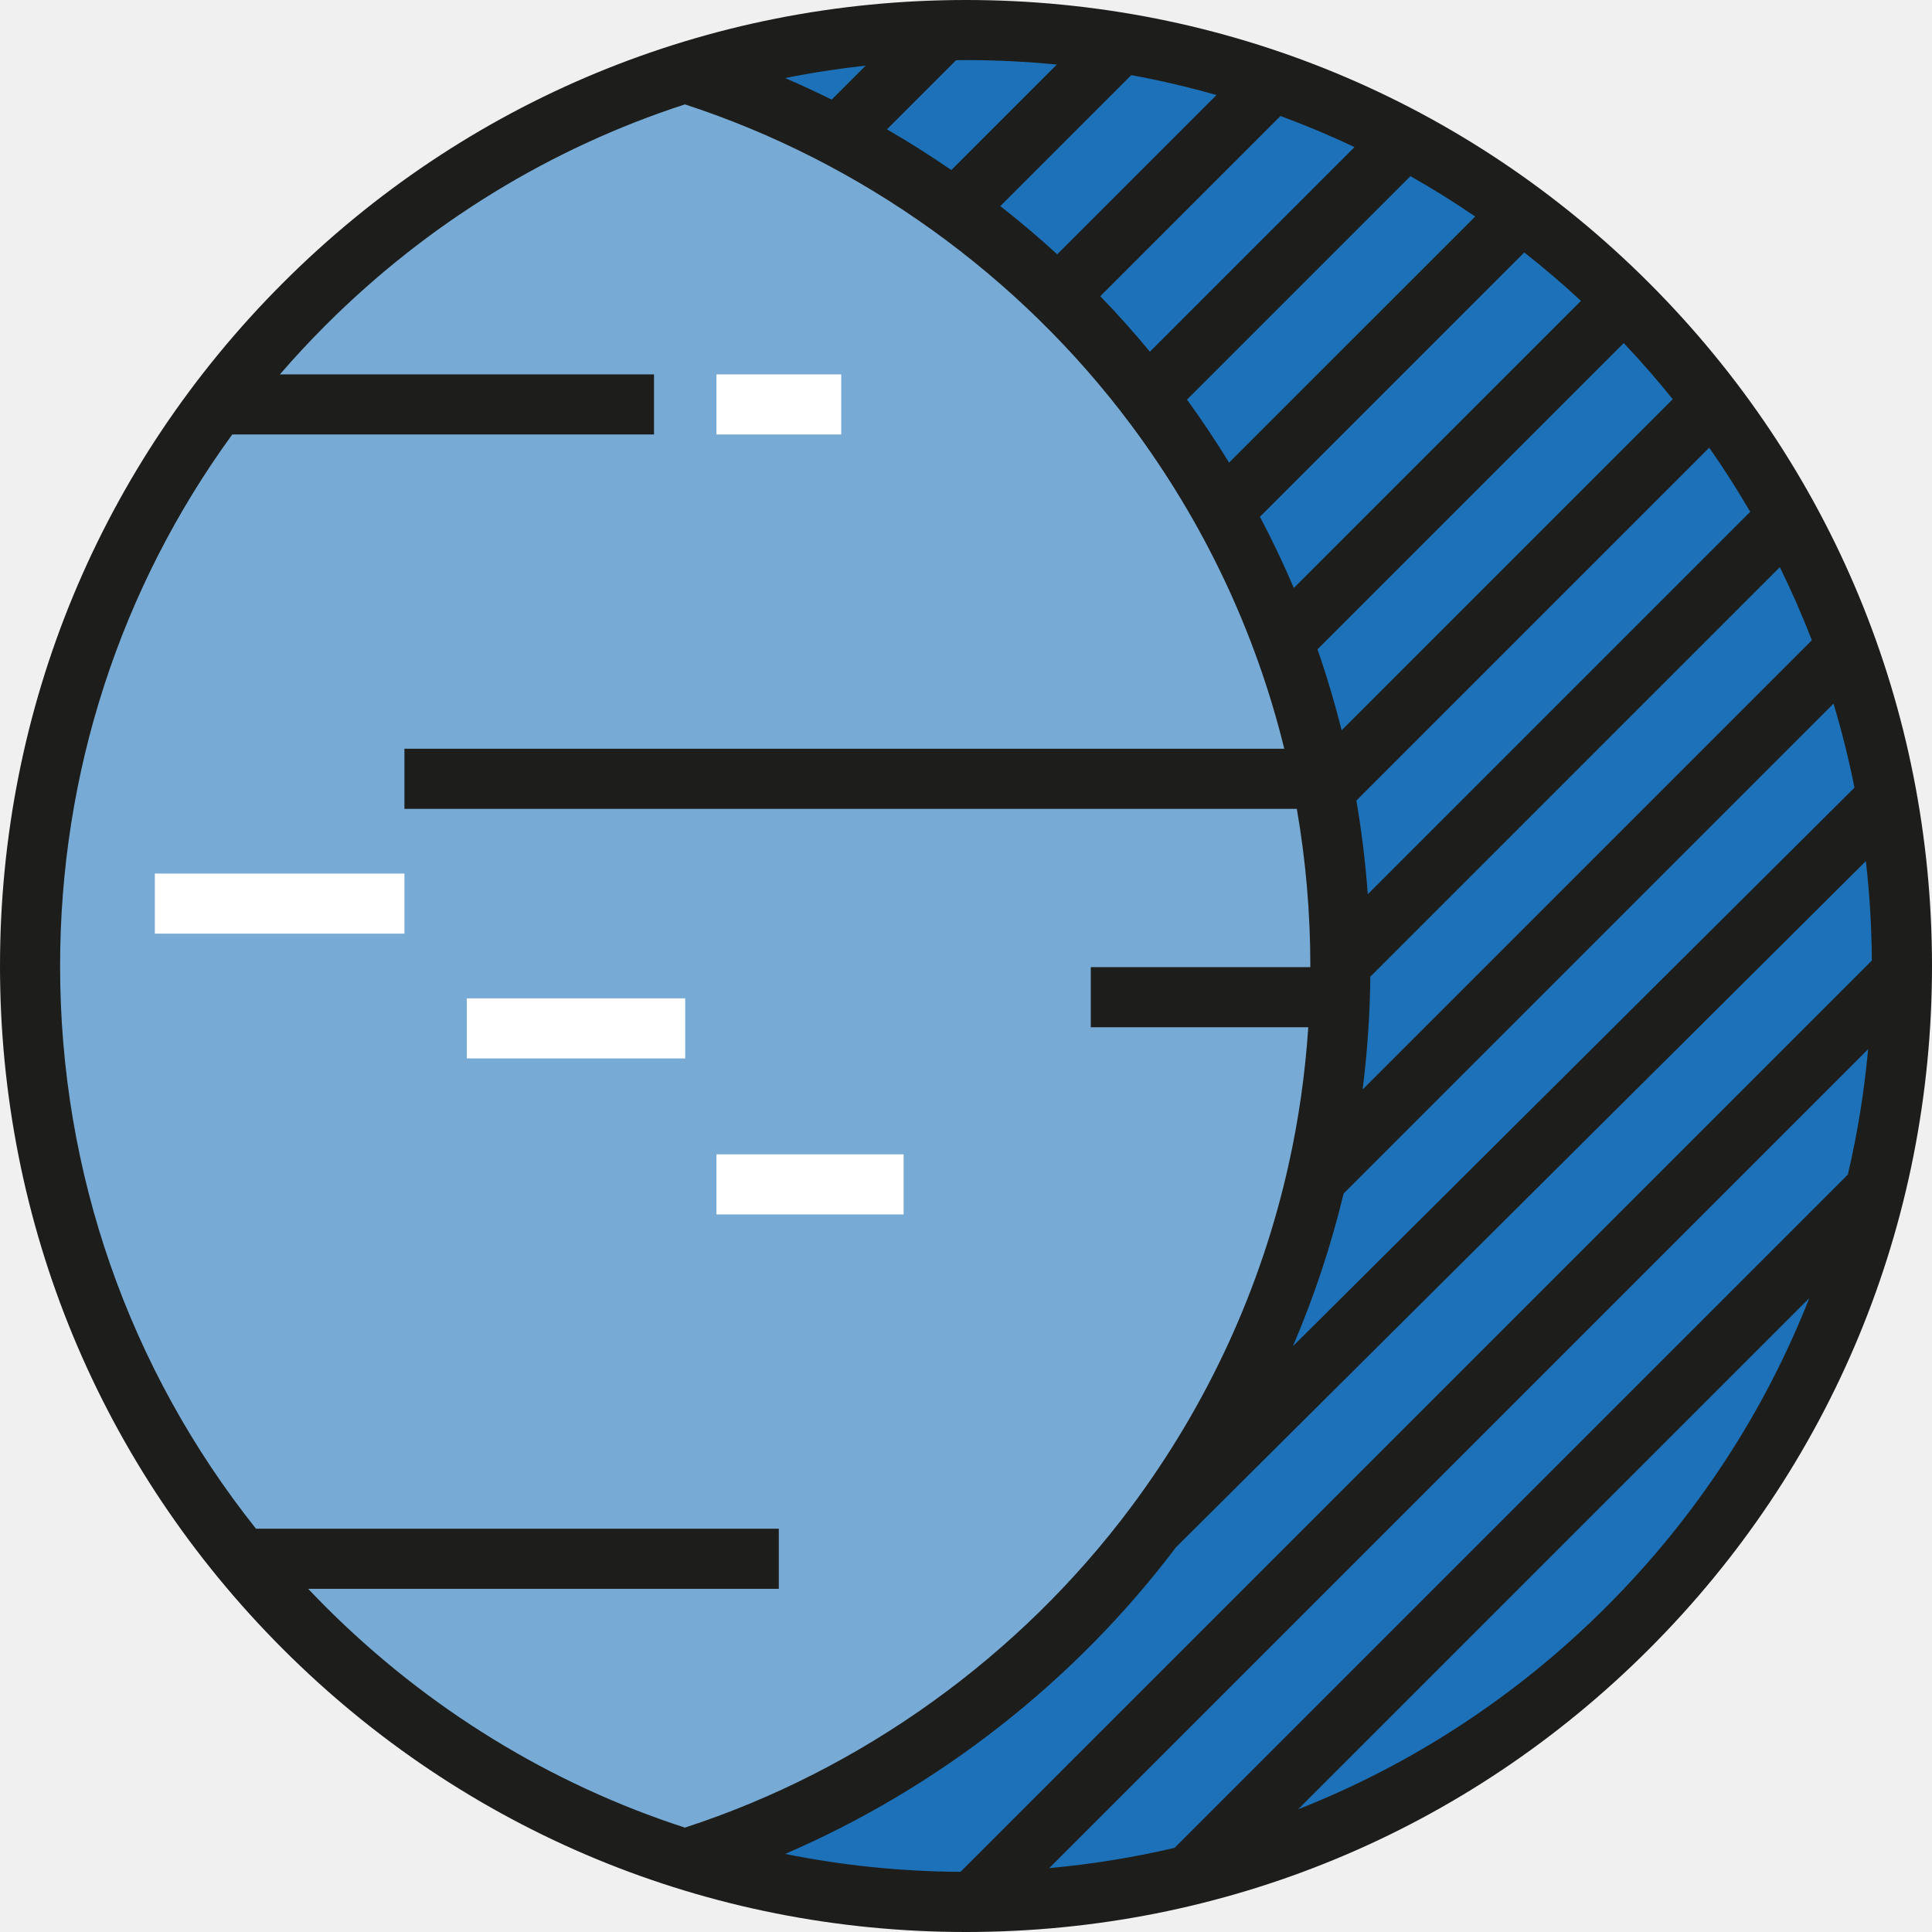
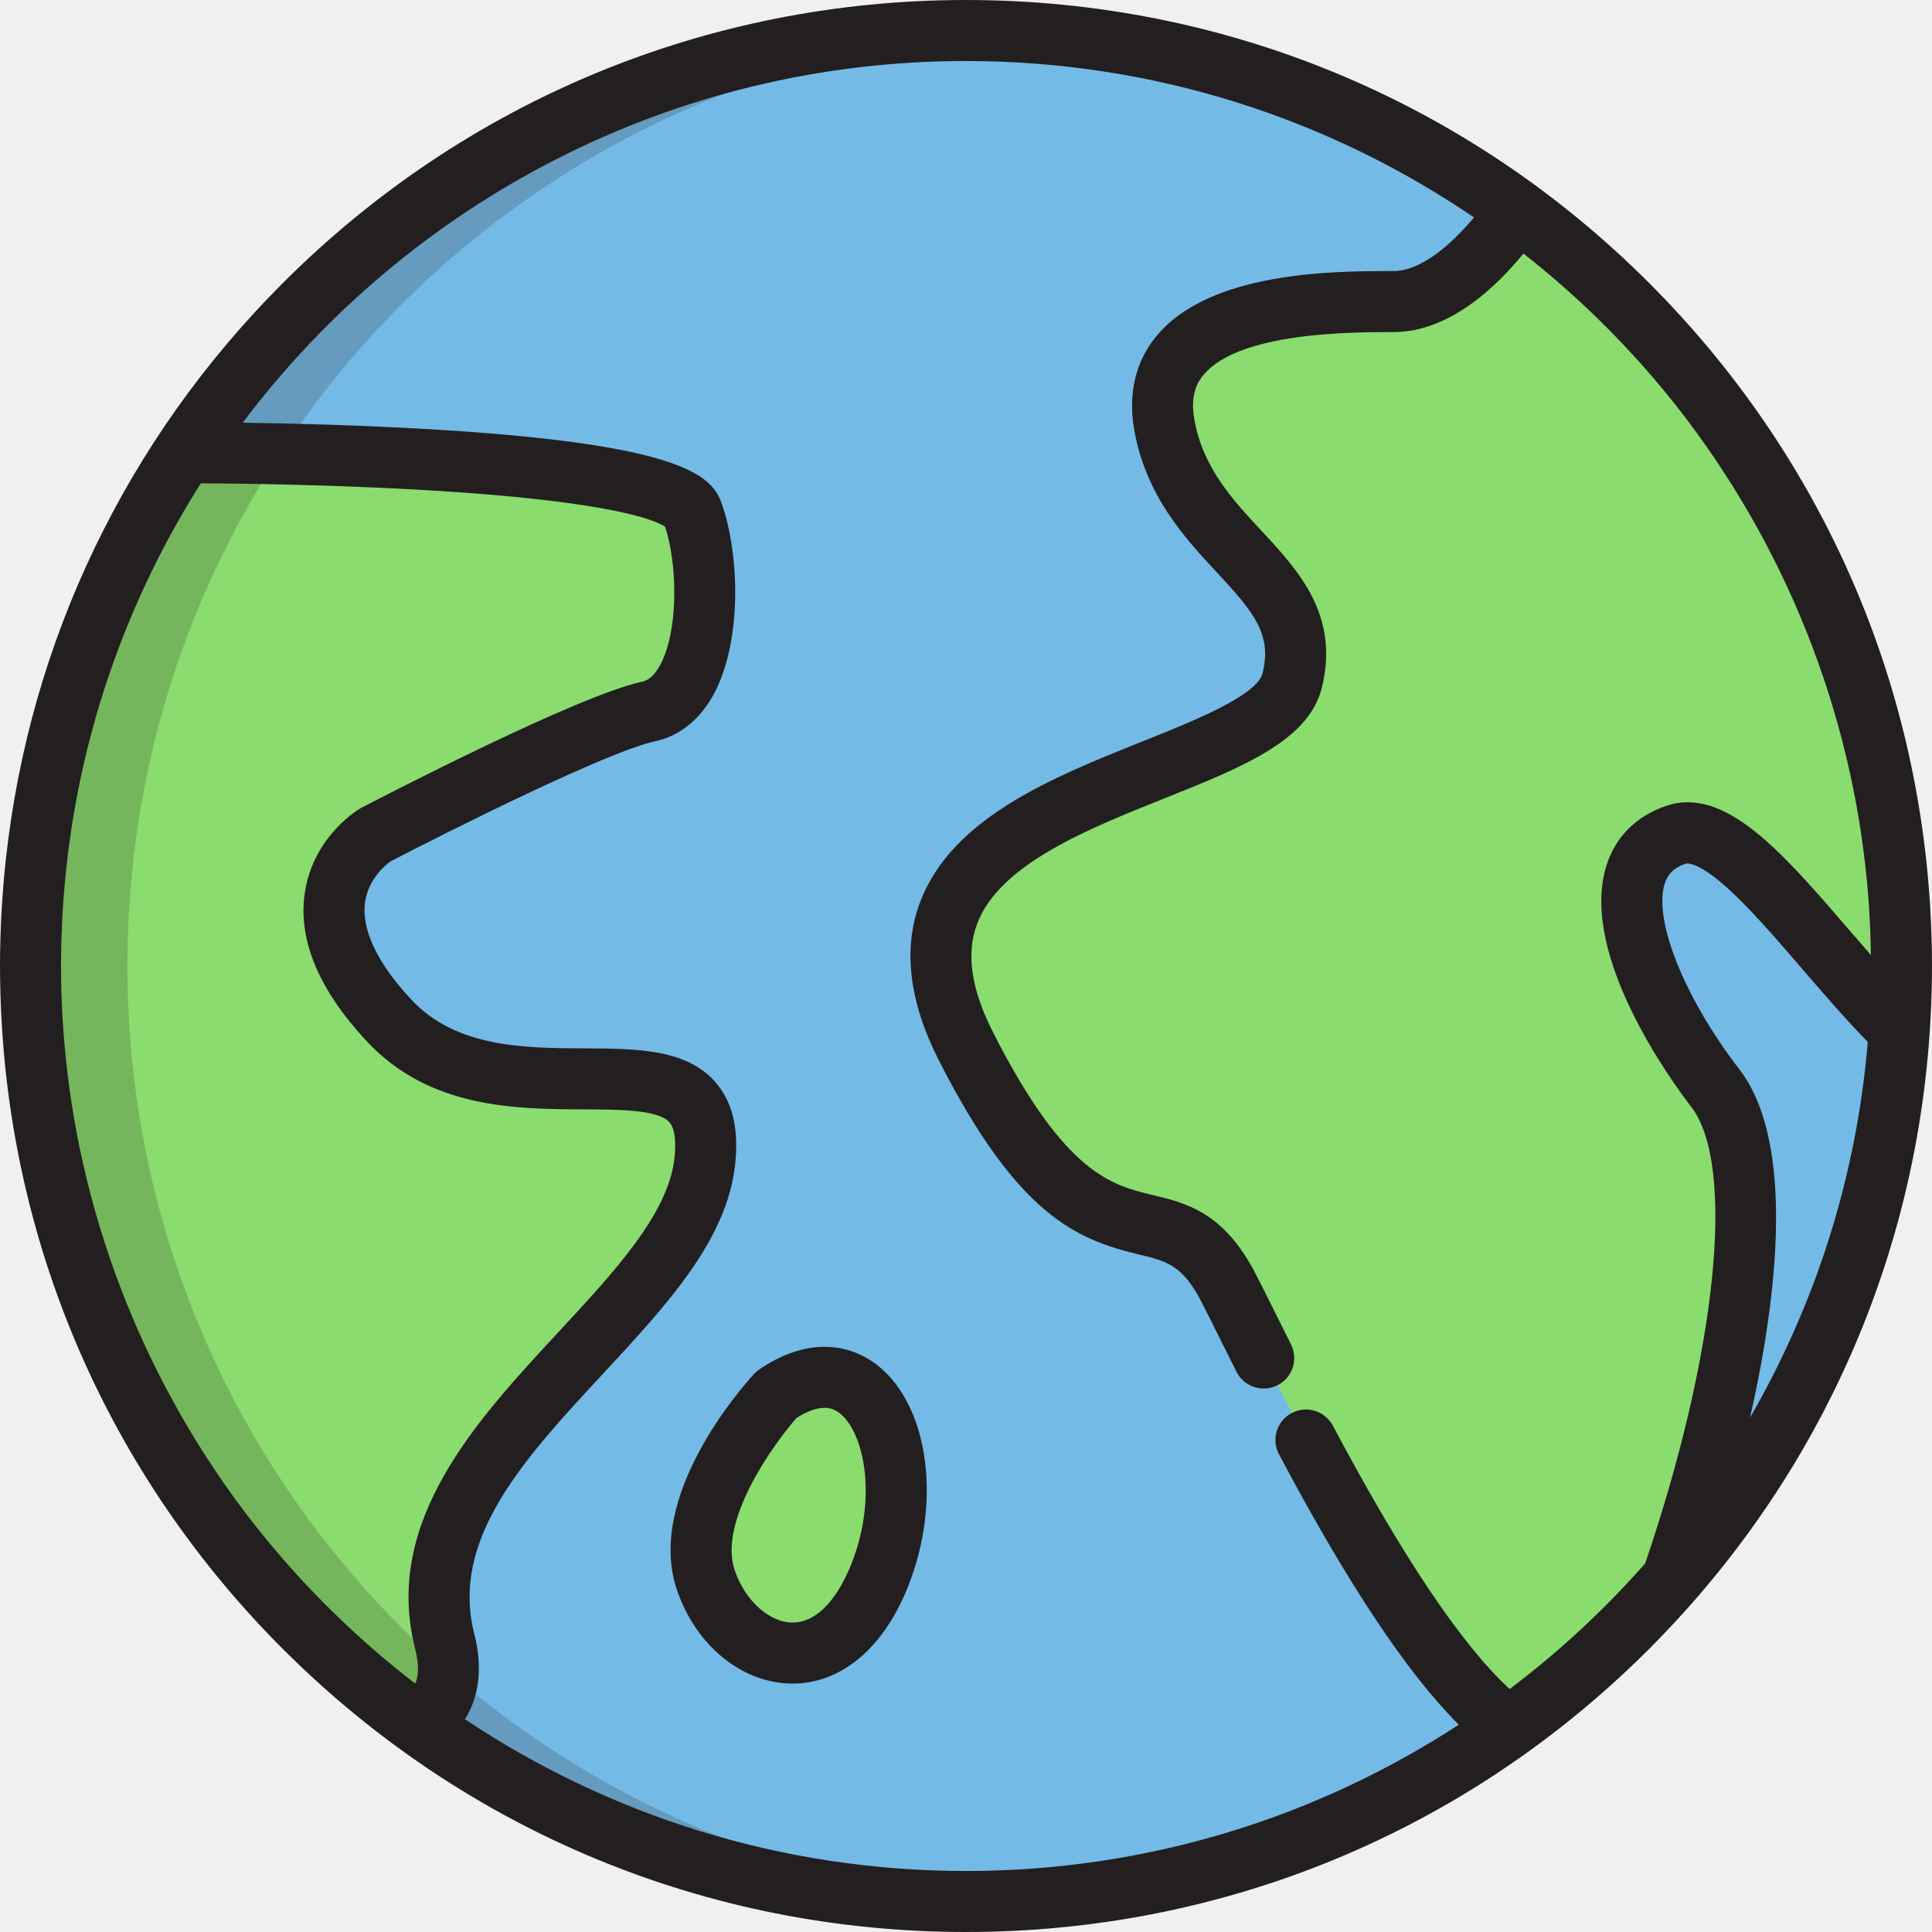
- <svg xmlns="http://www.w3.org/2000/svg" version="1.1" id="Layer_1" viewBox="0 0 512 512" xml:space="preserve">
-   <ellipse style="fill:#77AAD4;" cx="255.271" cy="256.004" rx="247.309" ry="248.041" />
-   <path id="SVGCleanerId_0" style="fill:#1D71B8;" d="M255.999,7.963c-25.391,0-49.884,3.833-72.951,10.922  c99.69,31.156,172.167,125.52,172.167,237.115s-72.476,205.96-172.167,237.115c23.067,7.089,47.56,10.923,72.951,10.923  c136.987,0,248.038-111.051,248.038-248.038S392.986,7.963,255.999,7.963z" />
-   <ellipse style="fill:#77AAD4;" cx="255.271" cy="256.004" rx="247.309" ry="248.041" />
+ <svg xmlns="http://www.w3.org/2000/svg" height="800px" width="800px" version="1.1" id="Layer_1" viewBox="0 0 512 512" xml:space="preserve">
+   <circle style="fill:#74BAE7;" cx="256.001" cy="256" r="247.916" />
  <g>
-     <path id="SVGCleanerId_0_1_" style="fill:#1D71B8;" d="M255.999,7.963c-25.391,0-49.884,3.833-72.951,10.922   c99.69,31.156,172.167,125.52,172.167,237.115s-72.476,205.96-172.167,237.115c23.067,7.089,47.56,10.923,72.951,10.923   c136.987,0,248.038-111.051,248.038-248.038S392.986,7.963,255.999,7.963z" />
+     <path style="fill:#89DC6D;" d="M102.986,270.308c-30.369-32.704-3.503-49.057-3.503-49.057s56.066-29.202,72.419-32.705   c16.353-3.504,17.52-36.209,11.68-52.562c-5.826-16.311-134.215-16.001-134.867-16C23.037,159.037,8.085,205.768,8.085,256   c0,82.538,40.346,155.641,102.378,200.703c6.91-3.801,10.199-10.76,7.398-21.701c-13.159-51.393,64.552-86.435,68.926-127.317   S133.357,303.015,102.986,270.308z" />
+     <path style="fill:#89DC6D;" d="M205.774,369.592c0,0-25.821,28.033-18.75,49.057c7.07,21.025,32.766,30.37,45.614,0   C245.489,388.28,231.472,352.071,205.774,369.592z" />
+     <path style="fill:#89DC6D;" d="M346.086,381.619c15.361,28.947,35.631,63.012,53.788,76.298   c15.876-11.333,30.356-24.493,43.141-39.17c19.274-55.795,26.558-110.955,11.551-130.403   c-17.52-22.708-33.873-58.914-10.512-67.091c14.866-5.204,36.831,29.742,59.266,51.8c0.383-5.636,0.596-11.318,0.596-17.052   c0-82.291-40.105-155.204-101.825-200.297l0,0c0,0-15.272,24.215-32.792,24.215c-17.52,0-66.578,0.001-60.737,32.707   c5.839,32.704,40.881,39.713,33.873,67.746s-121.474,28.034-86.435,96.947s53.004,31.537,69.72,64.241   c2.272,4.446,5.401,10.813,9.18,18.336" />
  </g>
  <g>
-     <rect x="189.861" y="99.214" style="fill:#FFFFFF;" width="33.071" height="15.925" />
-     <rect x="41.034" y="231.5" style="fill:#FFFFFF;" width="66.143" height="15.925" />
-     <rect x="123.718" y="264.572" style="fill:#FFFFFF;" width="57.872" height="15.925" />
-     <rect x="189.861" y="305.913" style="fill:#FFFFFF;" width="49.607" height="15.925" />
+     <path style="fill:#231F20;" d="M218.507,356.921c-5.64,0-11.456,2.016-17.286,5.991c-0.509,0.346-0.975,0.75-1.393,1.202   c-2.975,3.229-28.821,32.27-20.467,57.11c5.015,14.916,17.35,24.938,30.692,24.938c12.535,0,23.481-8.881,30.031-24.365   c7.888-18.641,7.275-40.088-1.525-53.368C233.64,361.009,226.518,356.921,218.507,356.921z M225.193,415.499   c-3.955,9.348-9.331,14.496-15.141,14.496c-6.191,0-12.653-5.855-15.366-13.923c-4.35-12.936,10.149-33.197,16.409-40.305   c2.759-1.755,5.309-2.678,7.413-2.678c0.925,0,3.742,0,6.574,4.273C230.009,384.799,231.63,400.287,225.193,415.499z" />
+     <path style="fill:#231F20;" d="M439.494,434.483c1.384-1.422,2.75-2.858,4.096-4.305c0.265-0.286,0.531-0.569,0.796-0.856   c41.477-44.993,65.138-102.395,67.414-163.576c0.023-0.592,0.045-1.182,0.065-1.771c0.027-0.9,0.053-1.801,0.071-2.702   c0.039-1.774,0.065-3.538,0.065-5.273c0-2.43-0.043-4.852-0.11-7.27c-0.013-0.472-0.036-0.943-0.052-1.414   c-0.07-2.116-0.165-4.226-0.287-6.333c-0.014-0.23-0.028-0.458-0.042-0.688c-3.756-62.473-29.86-120.684-74.491-165.316   C388.668,26.628,324.38,0,256.001,0S123.333,26.628,74.982,74.981c-41.605,41.604-67.106,95.01-73.42,152.665   c-0.023,0.207-0.046,0.413-0.068,0.62c-0.142,1.326-0.277,2.653-0.398,3.983c-0.055,0.591-0.101,1.182-0.152,1.774   c-0.128,1.52-0.247,3.043-0.349,4.568c-0.087,1.286-0.168,2.574-0.236,3.863c-0.038,0.725-0.067,1.453-0.099,2.18   c-0.056,1.273-0.102,2.546-0.14,3.821c-0.018,0.622-0.037,1.243-0.051,1.865c-0.041,1.893-0.069,3.784-0.069,5.68   c0,2.435,0.043,4.863,0.11,7.287c0.014,0.473,0.036,0.946,0.052,1.421c0.07,2.119,0.166,4.233,0.288,6.343   c0.014,0.235,0.028,0.47,0.043,0.705C4.26,334.208,30.362,392.4,74.981,437.018C123.333,485.372,187.621,512,256.001,512   c66.661,0,129.426-25.316,177.336-71.388c0.227-0.219,0.452-0.442,0.678-0.662c1.005-0.973,2.012-1.94,3.004-2.932   c0.462-0.462,0.91-0.937,1.369-1.402C438.759,435.241,439.126,434.862,439.494,434.483z M460.967,283.405   c-14.402-18.666-22.755-39.287-19.865-49.032c0.818-2.756,2.5-4.398,5.622-5.491c0.103-0.038,2.663-0.83,10.078,5.591   c6.253,5.413,13.294,13.585,20.748,22.236c5.654,6.562,11.475,13.316,17.428,19.422c-3.006,36.005-13.99,69.778-31.192,99.531   C472.393,337.705,474.487,300.926,460.967,283.405z M97.062,275.81c16.703,17.988,39.461,18.098,57.748,18.187   c9.648,0.046,19.625,0.096,22.573,3.392c1.754,1.961,1.711,6.214,1.367,9.436c-1.579,14.752-15.738,30.011-30.73,46.164   c-21.859,23.556-46.636,50.256-37.99,84.018c1.145,4.469,0.842,7.298,0.011,9.156c-15.608-12.009-29.705-25.886-41.945-41.304   c-0.343-0.433-0.691-0.863-1.03-1.3c-0.631-0.806-1.248-1.622-1.869-2.436c-0.889-1.172-1.775-2.345-2.643-3.533   c-0.226-0.308-0.452-0.618-0.676-0.926c-26.502-36.652-42.466-80.438-45.259-126.201c-0.017-0.283-0.038-0.567-0.054-0.852   c-0.107-1.867-0.183-3.739-0.247-5.613c-0.014-0.433-0.038-0.864-0.05-1.299c-0.064-2.229-0.099-4.461-0.099-6.699   c0-1.838,0.028-3.668,0.07-5.496c0.011-0.49,0.025-0.98,0.039-1.469c0.045-1.588,0.105-3.171,0.181-4.751   c0.013-0.261,0.02-0.522,0.034-0.783c0.093-1.807,0.21-3.608,0.344-5.403c0.033-0.446,0.07-0.891,0.106-1.337   c0.121-1.513,0.254-3.022,0.403-4.527c0.033-0.343,0.065-0.688,0.099-1.03c0.19-1.834,0.399-3.662,0.628-5.483   c0.03-0.24,0.065-0.48,0.095-0.72c0.218-1.682,0.453-3.358,0.706-5.029c0.037-0.243,0.072-0.485,0.109-0.727   c5.111-33.092,17.02-63.968,34.238-91.164c10.123,0.052,34.701,0.337,59.964,1.827c50.065,2.95,61.011,8.259,63.079,9.672   c3.383,10.409,3.528,27.969-1.422,36.854c-2.036,3.653-3.993,4.072-4.636,4.209c-16.935,3.628-68.622,30.4-74.46,33.441   c-0.158,0.083-0.315,0.171-0.469,0.265c-1.277,0.777-12.528,8.011-14.549,22.581C79.024,249.22,84.519,262.302,97.062,275.81z    M123.211,455.613c3.806-6.006,4.74-13.795,2.481-22.616c-6.457-25.218,13.281-46.49,34.179-69.009   c16.87-18.179,32.805-35.35,34.954-55.443c1.023-9.561-0.741-16.735-5.391-21.935c-7.737-8.651-20.76-8.715-34.547-8.782   c-15.957-0.078-34.042-0.166-45.979-13.021c-8.872-9.556-13.088-18.366-12.189-25.48c0.842-6.662,5.937-10.46,6.834-11.082   c15.603-8.113,57.593-29.128,70.041-31.795c6.391-1.37,11.706-5.571,15.372-12.15c7.7-13.818,7.152-37.25,2.227-51.036   c-2.575-7.208-10.533-15.233-72.773-19.236c-20.289-1.305-40.598-1.812-54.103-2.007c43.802-58.17,113.423-95.853,191.682-95.853   c49.866,0,96.22,15.304,134.628,41.453c-5.319,6.373-13.657,14.213-21.329,14.213c-15.712,0-48.407,0-62.728,17.106   c-5.635,6.73-7.698,15.412-5.966,25.105c3.122,17.483,13.508,28.649,21.855,37.621c9.746,10.477,14.711,16.424,12.132,26.743   c-1.489,5.954-18.312,12.678-31.831,18.08c-23.665,9.456-50.489,20.175-58.948,42.644c-4.602,12.218-2.924,26.298,4.982,41.849   c20.754,40.817,36.234,47.441,52.897,51.431c7.551,1.809,11.708,2.805,16.831,12.825c1.291,2.528,2.861,5.68,4.672,9.316   c1.366,2.739,2.864,5.748,4.482,8.97c2.004,3.989,6.864,5.598,10.853,3.595c3.989-2.005,5.599-6.864,3.595-10.853   c-1.609-3.203-3.101-6.197-4.458-8.921c-1.84-3.694-3.436-6.897-4.747-9.465c-8.511-16.652-18.58-19.064-27.464-21.19   c-10.871-2.603-23.192-5.553-42.249-43.036c-5.844-11.494-7.239-20.922-4.264-28.823c5.949-15.797,29.255-25.11,49.818-33.326   c20.402-8.153,38.023-15.194,41.518-29.172c4.828-19.31-6.227-31.193-15.98-41.677c-7.616-8.188-15.493-16.652-17.778-29.451   c-1.182-6.619,0.831-9.952,2.448-11.884c9.475-11.317,39.157-11.317,50.331-11.317c15.037,0,27.642-12.444,34.42-20.815   c13.694,10.737,26.197,22.926,37.271,36.337c0.003,0.004,0.006,0.008,0.01,0.012c0.886,1.074,1.753,2.162,2.62,3.252   c0.625,0.788,1.251,1.575,1.867,2.371c0.447,0.576,0.888,1.154,1.33,1.734c28.044,36.971,45.14,81.665,48.429,128.49   c0.013,0.194,0.024,0.388,0.037,0.582c0.125,1.841,0.223,3.684,0.305,5.532c0.029,0.674,0.054,1.348,0.078,2.023   c0.051,1.402,0.086,2.807,0.112,4.213c0.008,0.447,0.012,0.896,0.017,1.343c-2.014-2.301-4.014-4.624-5.995-6.922   c-17.577-20.399-32.758-38.017-48.416-32.534c-8.021,2.808-13.478,8.392-15.781,16.151c-6.989,23.554,17.569,57.036,22.564,63.51   c11.927,15.456,6.9,65.071-12.181,121.04c-10.805,12.269-22.835,23.431-35.908,33.285c-12.707-11.661-28.437-35.081-46.85-69.779   c-2.092-3.944-6.988-5.444-10.931-3.351c-3.944,2.093-5.444,6.987-3.351,10.931c18.258,34.406,33.945,58.007,47.653,71.65   c-37.605,24.507-82.464,38.773-130.599,38.773C206.927,495.832,161.257,481.006,123.211,455.613z" />
  </g>
-   <path style="fill:#1D1D1B;" d="M437.019,74.98C388.667,26.628,324.379,0,255.999,0S123.333,26.628,74.98,74.98S0,187.62,0,255.999  s26.628,132.668,74.98,181.019C123.333,485.371,187.62,512,255.999,512s132.667-26.629,181.019-74.981S512,324.379,512,255.999  S485.371,123.333,437.019,74.98z M489.7,311.274L311.273,489.699c-10.868,2.549-21.964,4.349-33.222,5.368l217.016-217.016  C494.048,289.311,492.248,300.404,489.7,311.274z M280.173,67.392c-4.864-4.448-9.895-8.711-15.08-12.775l34.712-34.711  c7.63,1.398,15.16,3.162,22.574,5.282L280.173,67.392z M339.348,30.74c6.655,2.458,13.2,5.201,19.608,8.248l-54.22,54.22  c-4.193-5.072-8.581-9.977-13.149-14.707L339.348,30.74z M373.782,46.685c5.856,3.307,11.577,6.88,17.163,10.692l-65.226,65.225  c-3.484-5.683-7.202-11.254-11.154-16.7L373.782,46.685z M403.949,66.896c5.156,4.05,10.161,8.337,15.02,12.837l-76.089,76.087  c-2.726-6.398-5.726-12.691-8.985-18.869L403.949,66.896z M362.477,236.982c-0.607-8.363-1.619-16.646-3.025-24.832l93.511-93.51  c3.871,5.525,7.486,11.199,10.858,16.998L362.477,236.982z M363.15,258.832l108.525-108.526c3.112,6.334,5.95,12.793,8.481,19.376  L361.111,288.726C362.36,278.877,363.042,268.9,363.15,258.832z M356.076,316.286l129.822-129.824  c2.202,7.316,4.06,14.75,5.555,22.283l-148.83,148.032C348.242,343.682,352.739,330.151,356.076,316.286z M311.647,410.044  l182.83-181.845c0.996,8.686,1.527,17.474,1.58,26.339L254.538,496.057c-15.781-0.093-31.325-1.694-46.465-4.747  C248.726,473.777,284.852,445.548,311.647,410.044z M443.291,105.788l-87.752,87.751c-1.812-7.252-3.944-14.412-6.389-21.464  l81.155-81.156C434.86,95.721,439.183,100.686,443.291,105.788z M280.074,17.112l-27.958,27.958  c-5.547-3.82-11.239-7.422-17.06-10.797l18.317-18.316c0.876-0.01,1.75-0.032,2.628-0.032  C264.093,15.925,272.124,16.326,280.074,17.112z M208.074,20.688c7.033-1.417,14.154-2.513,21.344-3.3l-9.014,9.014  C216.346,24.388,212.233,22.482,208.074,20.688z M81.668,421.053h124.726v-15.925H67.838  c-33.639-42.276-51.913-94.296-51.913-149.128c0-51.31,16.003-100.154,45.622-140.86h111.774V99.214H74.175  c3.845-4.446,7.867-8.775,12.066-12.974c27.18-27.18,59.733-47.029,95.261-58.579c46.764,15.227,88.687,45.317,118.25,84.955  c19.363,25.963,33.036,55.002,40.593,85.814H107.177v15.925H343.67c2.369,13.625,3.582,27.539,3.582,41.645  c0,0.103-0.003,0.204-0.003,0.306h-58.178v15.925h57.636c-0.807,12.205-2.518,24.237-5.123,36.023l-0.13,0.13l0.084,0.084  c-7.261,32.708-21.356,63.518-41.783,90.909c-29.565,39.643-71.49,69.737-118.257,84.962c-35.526-11.55-68.078-31.4-95.258-58.581  C84.692,424.208,83.17,422.637,81.668,421.053z M425.757,425.757c-23.694,23.694-51.474,41.812-81.743,53.725l135.469-135.469  C467.57,374.285,449.452,402.064,425.757,425.757z" />
+   <g style="opacity:0.2;">
+     <path style="fill:#231F20;" d="M33.77,256c0-132.614,104.122-240.905,235.073-247.588c-4.252-0.217-8.535-0.328-12.842-0.328   C119.081,8.084,8.085,119.078,8.085,256c0,136.92,110.996,247.916,247.916,247.916c4.307,0,8.59-0.111,12.842-0.328   C137.892,496.905,33.77,388.612,33.77,256z" />
+   </g>
</svg>
